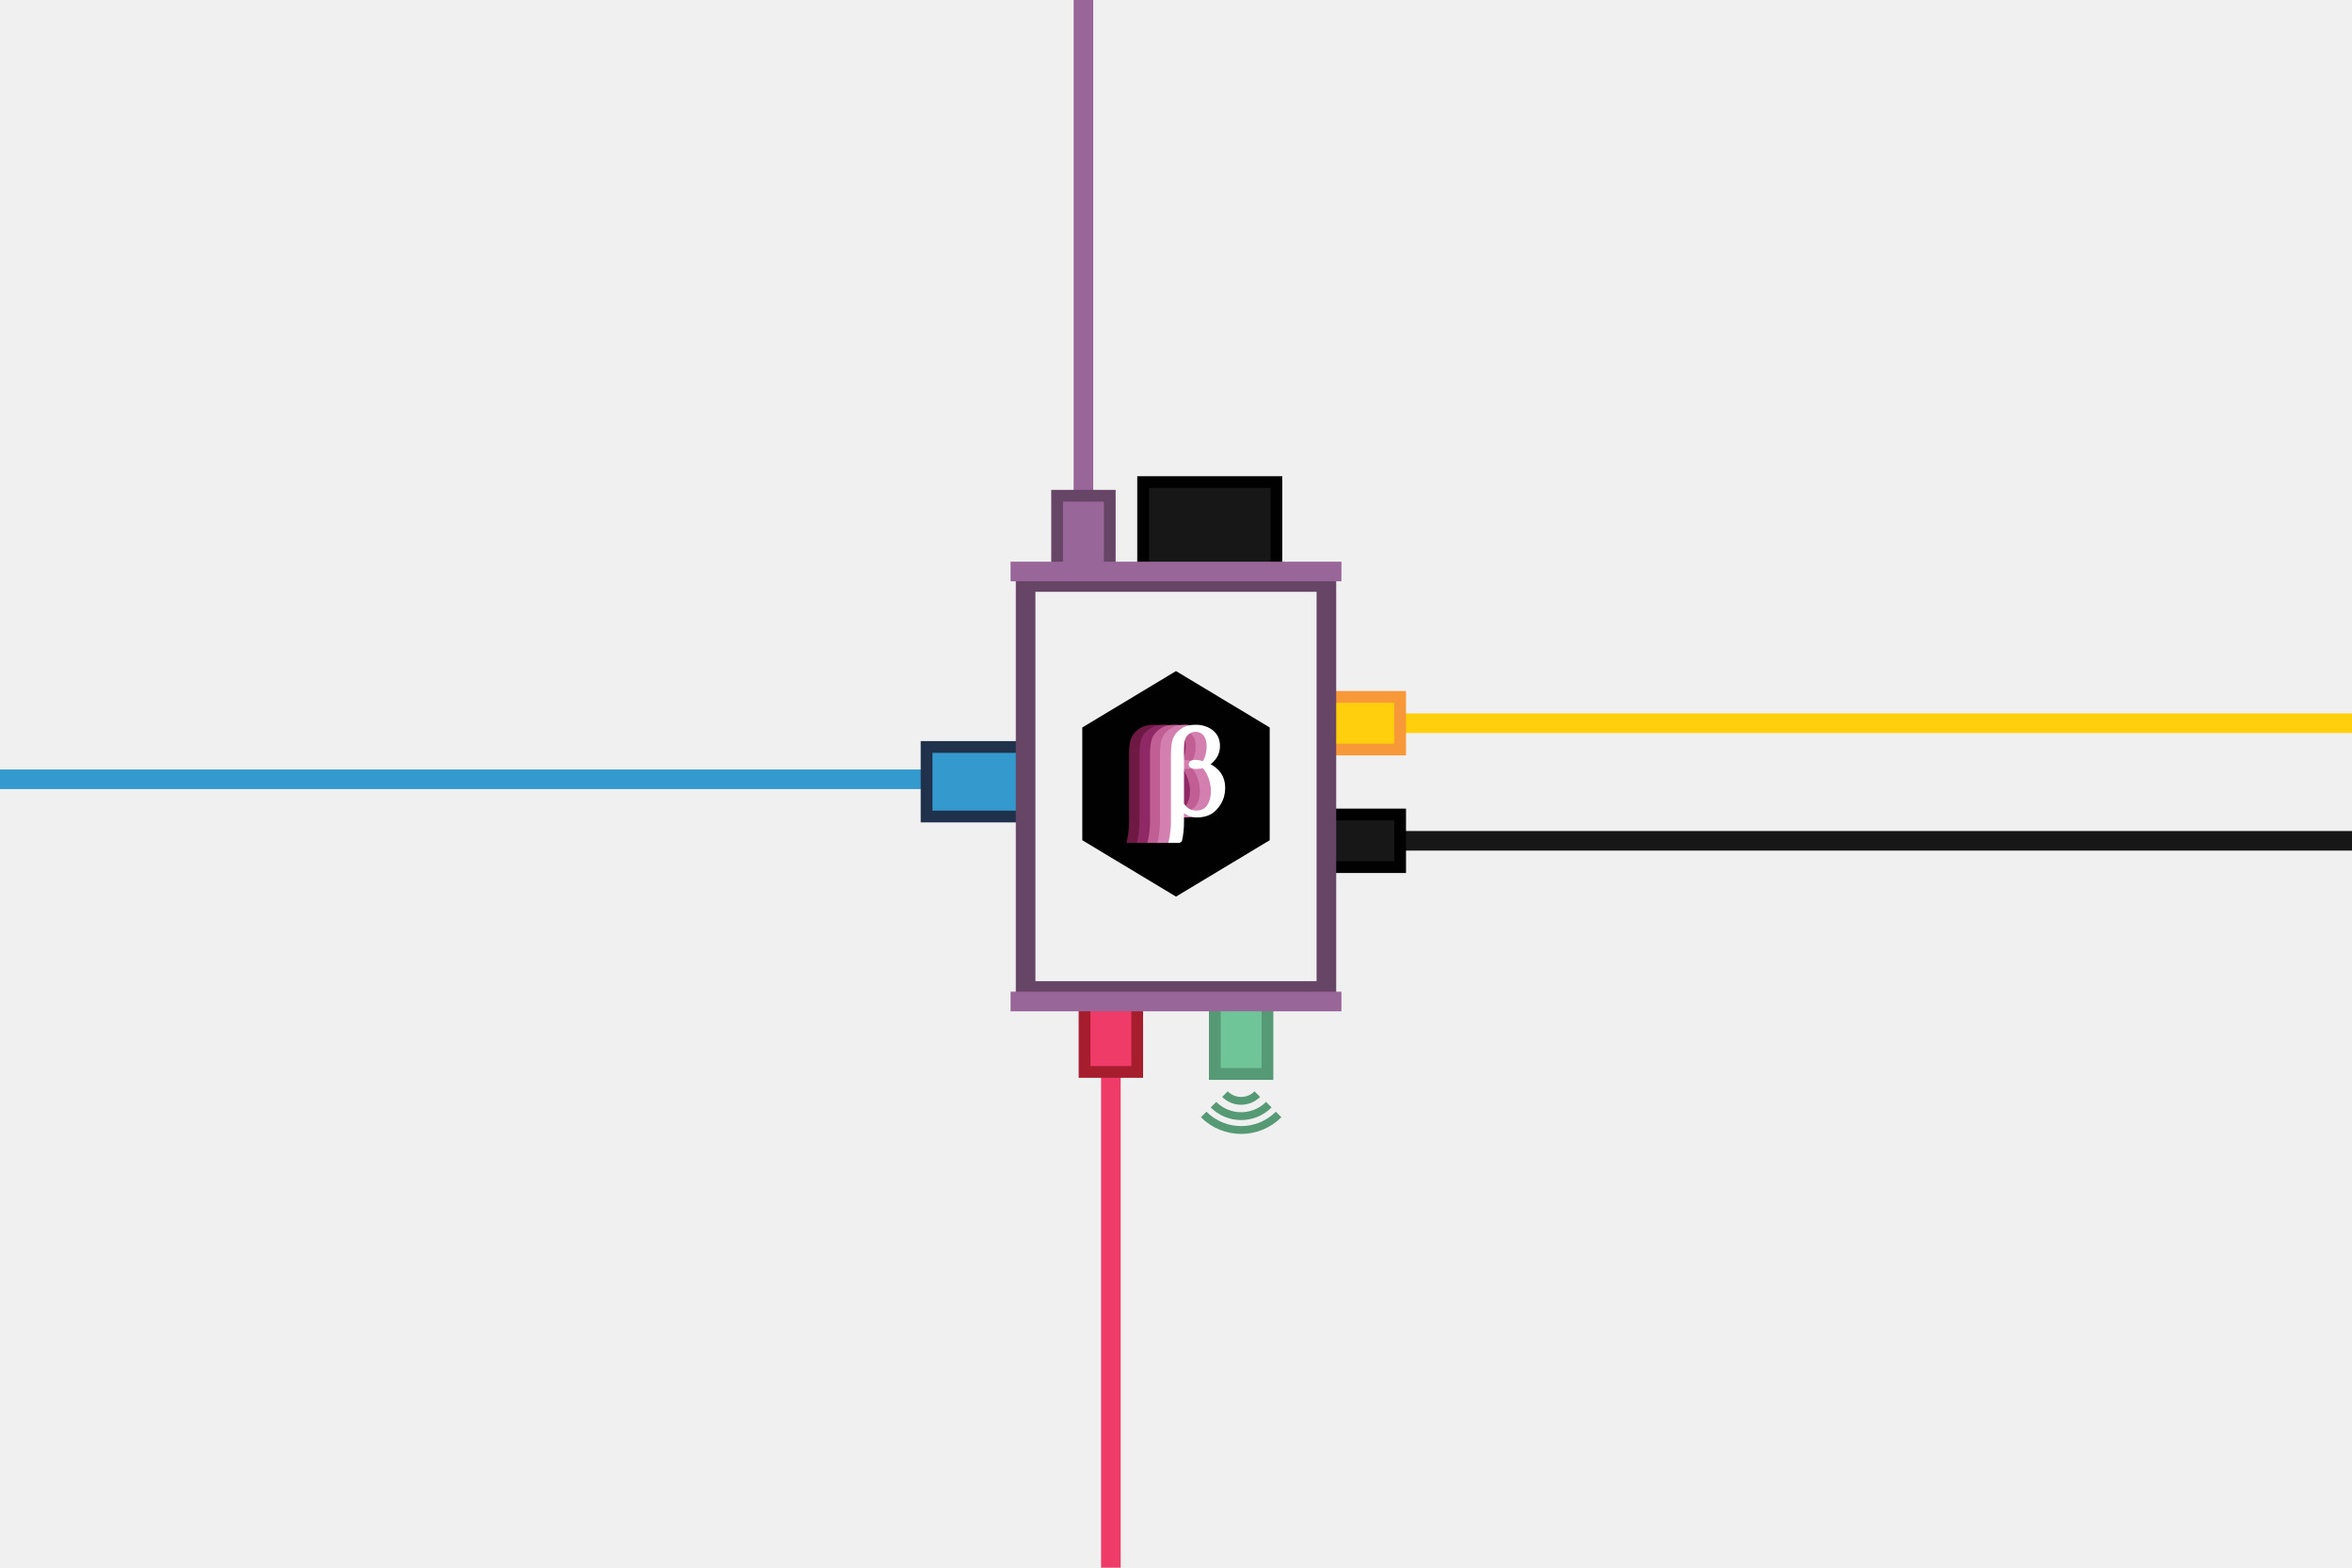
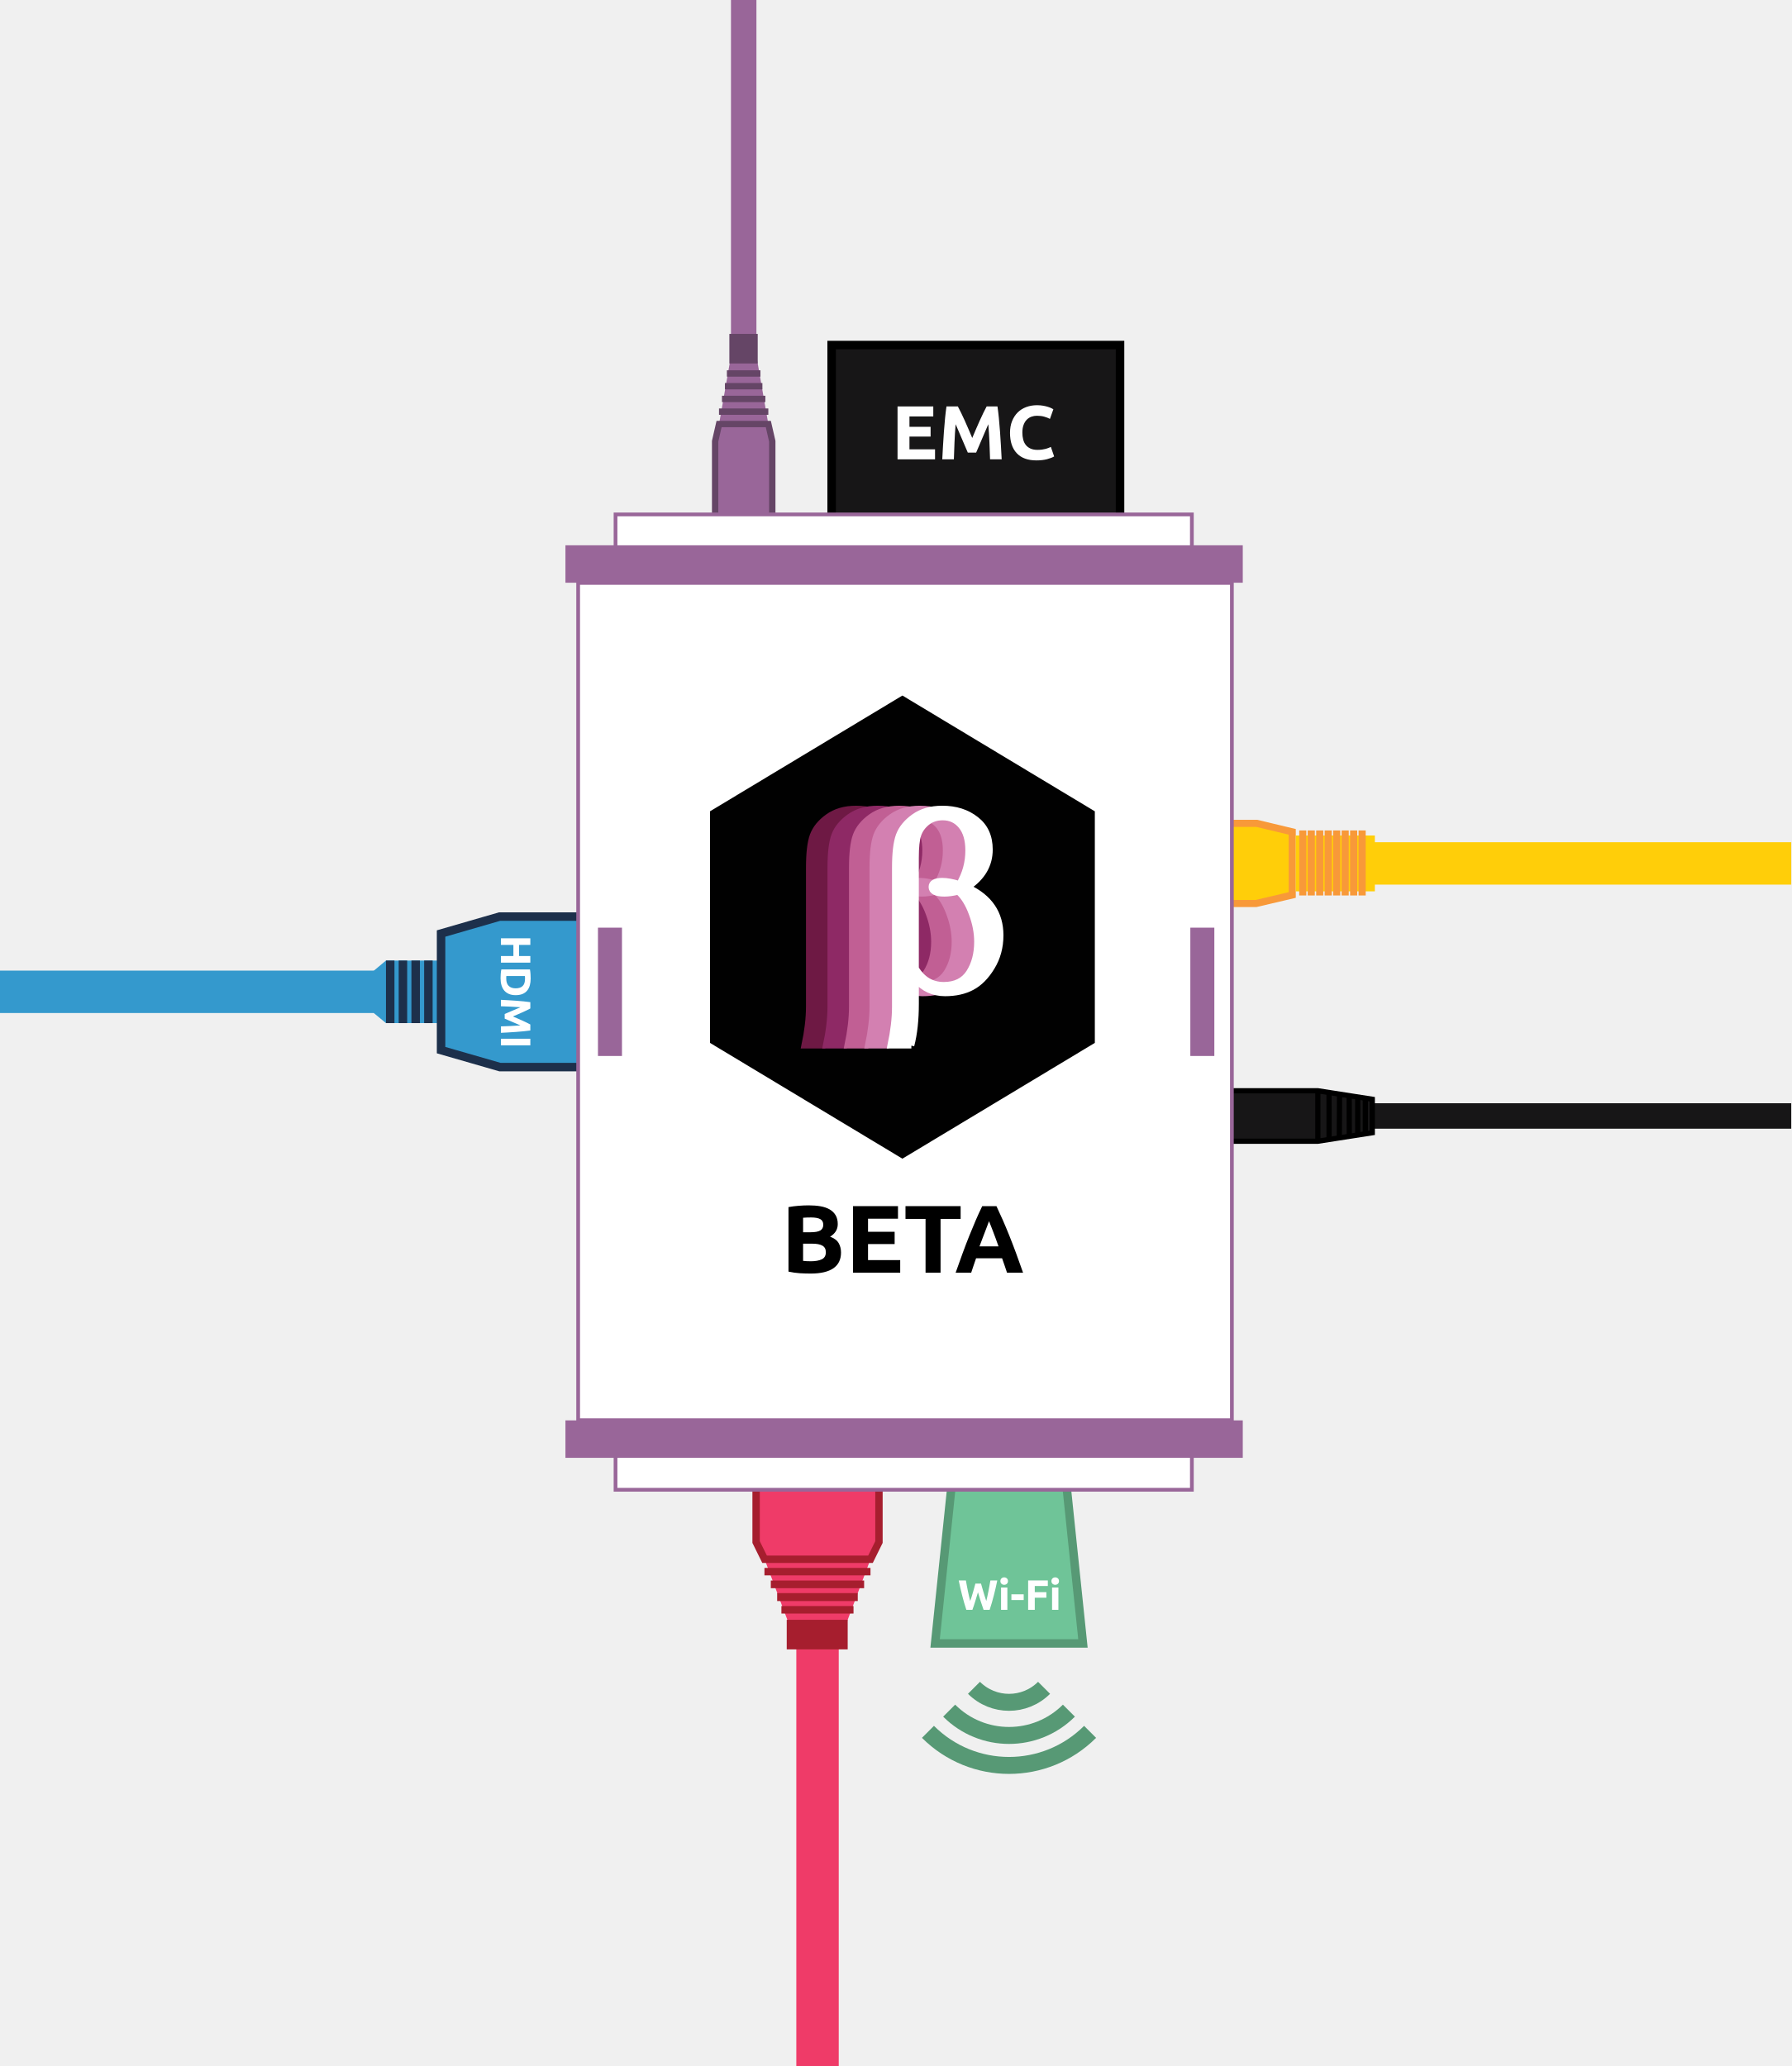
- <svg xmlns="http://www.w3.org/2000/svg" version="1.1" id="Layer_1" x="0px" y="0px" width="600px" height="400px" viewBox="0 0 600 400" enable-background="new 0 0 600 400" xml:space="preserve">
-   <rect x="291.616" y="123.009" fill="#181718" stroke="#010101" stroke-width="3" stroke-miterlimit="10" width="34" height="22.667" />
-   <line fill="none" stroke="#FFCE0C" stroke-width="5" stroke-miterlimit="10" x1="357.948" y1="184.533" x2="600" y2="184.533" />
-   <rect x="337.993" y="177.82" fill="#FFCE0C" stroke="#F89939" stroke-width="3" stroke-miterlimit="10" width="19.182" height="13.429" />
-   <line fill="none" stroke="#181718" stroke-width="5" stroke-miterlimit="10" x1="357.948" y1="214.533" x2="600" y2="214.533" />
-   <rect x="337.993" y="207.82" fill="#181718" stroke="#010101" stroke-width="3" stroke-miterlimit="10" width="19.182" height="13.428" />
+ <svg xmlns="http://www.w3.org/2000/svg" version="1.1" id="Layer_1" x="0px" y="0px" width="211.158px" height="243.598px" viewBox="194.421 78.201 211.158 243.598" enable-background="new 194.421 78.201 211.158 243.598" xml:space="preserve">
  <g>
-     <rect x="309.902" y="254.85" fill="#6FC498" stroke="#569975" stroke-width="3" stroke-miterlimit="10" width="13.429" height="19.183" />
+     <g>
+       <line fill="none" stroke="#171617" stroke-width="3" stroke-miterlimit="10" x1="347.527" y1="209.783" x2="405.579" y2="209.783" />
+       <g>
+         <polygon fill="#171617" stroke="#000000" stroke-width="0.616" stroke-miterlimit="10" points="356.191,207.811 356.191,211.76      349.774,212.76 338.768,212.76 338.768,206.811 349.774,206.811    " />
+         <line fill="none" stroke="#000000" stroke-width="0.616" stroke-miterlimit="10" x1="349.774" y1="206.811" x2="349.774" y2="212.76" />
+         <line fill="none" stroke="#000000" stroke-width="0.616" stroke-miterlimit="10" x1="351.093" y1="207.016" x2="351.097" y2="212.553" />
+         <line fill="none" stroke="#000000" stroke-width="0.616" stroke-miterlimit="10" x1="352.333" y1="207.209" x2="352.303" y2="212.365" />
+         <line fill="none" stroke="#000000" stroke-width="0.616" stroke-miterlimit="10" x1="353.469" y1="207.387" x2="353.481" y2="212.182" />
+         <line fill="none" stroke="#000000" stroke-width="0.616" stroke-miterlimit="10" x1="354.474" y1="207.543" x2="354.477" y2="212.027" />
+         <line fill="none" stroke="#000000" stroke-width="0.616" stroke-miterlimit="10" x1="355.374" y1="207.656" x2="355.374" y2="211.902" />
+       </g>
+     </g>
+     <g>
+       <line fill="none" stroke="#FFCE09" stroke-width="5" stroke-miterlimit="10" x1="347.527" y1="180.005" x2="405.579" y2="180.005" />
+       <g>
+         <polygon fill="#FFCE09" stroke="#F89939" stroke-width="0.839" stroke-miterlimit="10" points="346.754,176.282      346.754,183.729 342.496,184.729 336.572,184.729 336.572,175.282 342.58,175.282    " />
+         <rect x="347.163" y="176.714" fill="#FFCE09" width="9.333" height="6.583" />
+         <line fill="none" stroke="#F89939" stroke-width="0.839" stroke-miterlimit="10" x1="347.996" y1="176.117" x2="347.996" y2="183.784" />
+         <line fill="none" stroke="#F89939" stroke-width="0.839" stroke-miterlimit="10" x1="348.996" y1="176.117" x2="348.996" y2="183.784" />
+         <line fill="none" stroke="#F89939" stroke-width="0.839" stroke-miterlimit="10" x1="349.996" y1="176.117" x2="349.996" y2="183.784" />
+         <line fill="none" stroke="#F89939" stroke-width="0.839" stroke-miterlimit="10" x1="350.996" y1="176.117" x2="350.996" y2="183.784" />
+         <line fill="none" stroke="#F89939" stroke-width="0.839" stroke-miterlimit="10" x1="351.996" y1="176.117" x2="351.996" y2="183.784" />
+         <line fill="none" stroke="#F89939" stroke-width="0.839" stroke-miterlimit="10" x1="352.996" y1="176.117" x2="352.996" y2="183.784" />
+         <line fill="none" stroke="#F89939" stroke-width="0.839" stroke-miterlimit="10" x1="353.996" y1="176.117" x2="353.996" y2="183.784" />
+         <line fill="none" stroke="#F89939" stroke-width="0.839" stroke-miterlimit="10" x1="354.996" y1="176.117" x2="354.996" y2="183.784" />
+       </g>
+     </g>
+     <g>
+       <line fill="none" stroke="#3499CD" stroke-width="5" stroke-miterlimit="10" x1="194.421" y1="195.144" x2="246.792" y2="195.144" />
+       <g>
+         <polygon fill="#3499CD" points="238.483,197.644 239.921,198.833 246.416,198.833 246.416,191.456 239.921,191.456      238.483,192.66    " />
+         <g>
+           <polygon fill="#3499CD" stroke="#1D304B" stroke-miterlimit="10" points="271.764,204.018 253.347,204.018 246.416,202.018       246.416,188.271 253.325,186.271 271.764,186.271     " />
+           <g>
+             <path fill="#FFFFFF" d="M256.938,190.924v0.78h-3.465v-0.78h1.47v-1.31h-1.47v-0.78h3.465v0.78h-1.325v1.31H256.938z" />
+             <path fill="#FFFFFF" d="M255.209,195.539c-0.301,0-0.563-0.047-0.785-0.14c-0.224-0.094-0.408-0.227-0.556-0.398       c-0.146-0.172-0.256-0.381-0.329-0.627s-0.11-0.523-0.11-0.83c0-0.141,0.006-0.303,0.018-0.49       c0.012-0.187,0.035-0.37,0.072-0.55h3.375c0.033,0.18,0.056,0.368,0.067,0.563c0.012,0.195,0.018,0.362,0.018,0.503       c0,0.297-0.033,0.565-0.1,0.807c-0.067,0.242-0.172,0.449-0.315,0.623s-0.326,0.307-0.55,0.4       C255.79,195.492,255.521,195.539,255.209,195.539z M254.108,193.284c-0.003,0.037-0.006,0.079-0.007,0.127       c-0.002,0.049-0.003,0.105-0.003,0.173c0,0.39,0.099,0.679,0.295,0.868c0.196,0.188,0.469,0.281,0.815,0.281       c0.363,0,0.638-0.09,0.824-0.27c0.188-0.18,0.28-0.465,0.28-0.855c0-0.053-0.001-0.107-0.002-0.164       c-0.002-0.057-0.006-0.11-0.013-0.16H254.108z" />
+             <path fill="#FFFFFF" d="M256.938,197.108c-0.109,0.061-0.246,0.13-0.407,0.209c-0.162,0.078-0.337,0.16-0.525,0.244       c-0.188,0.086-0.381,0.17-0.577,0.254c-0.197,0.084-0.382,0.162-0.555,0.236c0.173,0.072,0.357,0.152,0.555,0.234       c0.196,0.084,0.389,0.17,0.577,0.255c0.188,0.086,0.363,0.168,0.525,0.246c0.161,0.078,0.298,0.148,0.407,0.209v0.709       c-0.229,0.033-0.487,0.064-0.772,0.092c-0.285,0.029-0.582,0.055-0.89,0.076c-0.309,0.021-0.618,0.041-0.928,0.061       c-0.31,0.018-0.602,0.033-0.875,0.047v-0.76c0.337-0.01,0.703-0.023,1.1-0.041c0.397-0.016,0.797-0.041,1.2-0.074       c-0.14-0.061-0.295-0.127-0.465-0.201c-0.17-0.072-0.34-0.146-0.51-0.219c-0.17-0.07-0.333-0.141-0.487-0.208       c-0.155-0.066-0.288-0.125-0.397-0.172v-0.545c0.109-0.047,0.242-0.104,0.397-0.17c0.154-0.066,0.317-0.137,0.487-0.209       c0.17-0.07,0.34-0.144,0.51-0.217c0.17-0.074,0.325-0.141,0.465-0.201c-0.403-0.033-0.803-0.059-1.2-0.074       c-0.396-0.018-0.763-0.031-1.1-0.041v-0.76c0.273,0.014,0.565,0.029,0.875,0.048s0.619,0.038,0.928,0.06       c0.308,0.021,0.604,0.047,0.89,0.075s0.543,0.06,0.772,0.093V197.108z" />
+             <path fill="#FFFFFF" d="M256.938,200.676v0.779h-3.465v-0.779H256.938z" />
+           </g>
+         </g>
+         <line fill="none" stroke="#1D304B" stroke-miterlimit="10" x1="244.921" y1="191.456" x2="244.921" y2="198.833" />
+         <line fill="none" stroke="#1D304B" stroke-miterlimit="10" x1="243.421" y1="191.456" x2="243.421" y2="198.833" />
+         <line fill="none" stroke="#1D304B" stroke-miterlimit="10" x1="241.921" y1="191.456" x2="241.921" y2="198.833" />
+         <line fill="none" stroke="#1D304B" stroke-miterlimit="10" x1="240.421" y1="191.456" x2="240.421" y2="198.833" />
+       </g>
+     </g>
+     <g>
+       <rect x="292.457" y="118.885" fill="#171617" stroke="#000000" stroke-miterlimit="10" width="34" height="22.667" />
+       <g>
+         <path fill="#FFFFFF" d="M300.227,132.36v-6.237h4.213v1.179h-2.809v1.224h2.493v1.152h-2.493v1.503h3.016v1.179H300.227z" />
+         <path fill="#FFFFFF" d="M307.337,126.124c0.108,0.198,0.233,0.442,0.374,0.733c0.142,0.291,0.289,0.606,0.442,0.945     c0.153,0.339,0.306,0.686,0.456,1.04s0.291,0.687,0.424,0.999c0.133-0.312,0.273-0.645,0.424-0.999s0.303-0.7,0.456-1.04     c0.153-0.339,0.301-0.654,0.442-0.945c0.141-0.291,0.266-0.536,0.375-0.733h1.277c0.061,0.414,0.115,0.877,0.166,1.39     c0.052,0.513,0.097,1.047,0.136,1.602c0.039,0.555,0.075,1.112,0.108,1.669c0.032,0.558,0.061,1.083,0.085,1.575h-1.368     c-0.018-0.606-0.042-1.266-0.072-1.98c-0.029-0.714-0.074-1.434-0.135-2.16c-0.108,0.252-0.229,0.531-0.361,0.837     c-0.132,0.306-0.264,0.612-0.393,0.918c-0.129,0.306-0.254,0.598-0.375,0.877c-0.119,0.279-0.223,0.517-0.307,0.715h-0.98     c-0.084-0.198-0.188-0.437-0.307-0.715c-0.121-0.279-0.246-0.572-0.375-0.877c-0.13-0.306-0.261-0.612-0.393-0.918     c-0.133-0.306-0.254-0.585-0.361-0.837c-0.061,0.726-0.105,1.446-0.135,2.16c-0.031,0.714-0.055,1.374-0.072,1.98h-1.368     c0.024-0.492,0.052-1.017,0.085-1.575c0.033-0.558,0.069-1.114,0.108-1.669c0.039-0.555,0.084-1.089,0.136-1.602     c0.051-0.513,0.105-0.977,0.166-1.39H307.337z" />
+         <path fill="#FFFFFF" d="M316.598,132.486c-1.014,0-1.787-0.282-2.317-0.846c-0.531-0.563-0.796-1.365-0.796-2.403     c0-0.516,0.08-0.977,0.242-1.381c0.162-0.405,0.385-0.747,0.666-1.026c0.282-0.279,0.618-0.491,1.008-0.635     c0.391-0.144,0.813-0.216,1.27-0.216c0.264,0,0.504,0.02,0.72,0.059s0.405,0.084,0.567,0.135     c0.162,0.051,0.297,0.104,0.404,0.158c0.108,0.054,0.186,0.096,0.234,0.126l-0.404,1.134c-0.193-0.102-0.416-0.189-0.672-0.261     c-0.254-0.072-0.544-0.108-0.867-0.108c-0.217,0-0.428,0.036-0.635,0.108c-0.207,0.072-0.391,0.188-0.549,0.346     c-0.16,0.159-0.287,0.365-0.383,0.617s-0.145,0.558-0.145,0.918c0,0.288,0.031,0.557,0.095,0.805     c0.063,0.25,0.165,0.464,0.306,0.644c0.141,0.18,0.326,0.323,0.554,0.428s0.505,0.157,0.828,0.157     c0.204,0,0.388-0.012,0.549-0.036c0.162-0.024,0.306-0.053,0.433-0.085c0.125-0.033,0.236-0.071,0.332-0.113     c0.097-0.042,0.184-0.081,0.262-0.117l0.387,1.125c-0.197,0.12-0.477,0.228-0.837,0.324     C317.488,132.438,317.072,132.486,316.598,132.486z" />
+       </g>
+     </g>
+     <g>
+       <line fill="none" stroke="#996699" stroke-width="3" stroke-miterlimit="10" x1="282.091" y1="129.597" x2="282.091" y2="78.201" />
+       <g>
+         <polygon fill="#996699" points="280.583,120.225 279.188,128.196 284.994,128.196 283.599,120.225    " />
+         <polygon fill="#996699" stroke="#654566" stroke-width="0.75" stroke-miterlimit="10" points="278.723,141.624 285.459,141.624      285.459,130.225 284.994,128.196 279.188,128.196 278.723,130.225    " />
+         <path fill="#FFCE0C" stroke="#F89939" stroke-width="0.593" stroke-miterlimit="10" d="M278.723,130.112" />
+         <line fill="none" stroke="#654566" stroke-width="0.75" stroke-miterlimit="10" x1="284.994" y1="126.737" x2="279.18" y2="126.737" />
+         <line fill="none" stroke="#654566" stroke-width="0.75" stroke-miterlimit="10" x1="284.645" y1="125.237" x2="279.529" y2="125.237" />
+         <line fill="none" stroke="#654566" stroke-width="0.75" stroke-miterlimit="10" x1="284.296" y1="123.737" x2="279.878" y2="123.737" />
+         <line fill="none" stroke="#654566" stroke-width="0.75" stroke-miterlimit="10" x1="284.064" y1="122.237" x2="280.11" y2="122.237" />
+         <rect x="280.402" y="117.57" fill="#654566" width="3.342" height="3.486" />
+       </g>
+     </g>
    <g>
      <g>
-         <path fill="none" stroke="#569975" stroke-width="2" stroke-miterlimit="10" d="M326.173,284.363     c-5.282,5.281-13.831,5.281-19.112,0" />
-         <path fill="none" stroke="#569975" stroke-width="2" stroke-miterlimit="10" d="M323.674,281.863     c-3.899,3.898-10.214,3.898-14.115,0" />
-         <path fill="none" stroke="#569975" stroke-width="2" stroke-miterlimit="10" d="M320.747,279.172     c-2.282,2.283-5.979,2.283-8.263,0" />
+         <polygon fill="#6FC498" stroke="#579975" stroke-miterlimit="10" points="322.083,271.977 304.655,271.977 306.655,252.795      320.083,252.795    " />
+         <g>
+           <g>
+             <g>
+               <path fill="none" stroke="#579975" stroke-width="2" stroke-miterlimit="10" d="M322.926,282.4        c-5.282,5.279-13.831,5.279-19.113,0" />
+               <path fill="none" stroke="#579975" stroke-width="2" stroke-miterlimit="10" d="M320.427,279.9        c-3.901,3.898-10.214,3.898-14.115,0" />
+               <path fill="none" stroke="#579975" stroke-width="2" stroke-miterlimit="10" d="M317.5,277.207        c-2.282,2.283-5.979,2.283-8.263,0" />
+             </g>
+           </g>
+         </g>
+       </g>
+       <g>
+         <path fill="#FFFFFF" d="M310.067,264.918c0.04,0.137,0.084,0.291,0.132,0.463c0.049,0.172,0.1,0.35,0.155,0.533     c0.055,0.182,0.11,0.365,0.167,0.549s0.111,0.354,0.165,0.51c0.044-0.17,0.088-0.354,0.133-0.555     c0.046-0.199,0.088-0.406,0.128-0.619c0.041-0.215,0.08-0.426,0.118-0.639c0.038-0.211,0.075-0.416,0.108-0.611h0.811     c-0.117,0.58-0.253,1.168-0.405,1.764c-0.153,0.598-0.317,1.164-0.495,1.701h-0.714c-0.116-0.32-0.229-0.656-0.339-1.008     c-0.11-0.352-0.219-0.705-0.324-1.059c-0.107,0.354-0.215,0.707-0.321,1.059s-0.218,0.688-0.335,1.008h-0.713     c-0.178-0.537-0.343-1.104-0.494-1.701c-0.152-0.596-0.287-1.184-0.404-1.764h0.844c0.034,0.195,0.07,0.4,0.111,0.611     c0.04,0.213,0.082,0.424,0.125,0.639c0.044,0.213,0.088,0.42,0.134,0.619c0.045,0.201,0.091,0.385,0.138,0.555     c0.061-0.162,0.119-0.336,0.176-0.52s0.111-0.367,0.165-0.551c0.054-0.182,0.103-0.359,0.147-0.529s0.086-0.322,0.123-0.455     H310.067z" />
+         <path fill="#FFFFFF" d="M313.244,264.623c0,0.137-0.045,0.244-0.133,0.322s-0.193,0.117-0.313,0.117     c-0.12,0-0.225-0.039-0.313-0.117s-0.133-0.186-0.133-0.322s0.045-0.244,0.133-0.322s0.192-0.117,0.313-0.117     c0.119,0,0.225,0.039,0.313,0.117S313.244,264.486,313.244,264.623z M313.174,268.014h-0.745v-2.631h0.745V268.014z" />
+         <path fill="#FFFFFF" d="M313.648,266.184h1.45v0.674h-1.45V266.184z" />
+         <path fill="#FFFFFF" d="M315.623,268.014v-3.465h2.32v0.654h-1.539v0.725h1.369v0.656h-1.369v1.43H315.623z" />
+         <path fill="#FFFFFF" d="M319.259,264.623c0,0.137-0.044,0.244-0.132,0.322c-0.089,0.078-0.193,0.117-0.313,0.117     c-0.121,0-0.225-0.039-0.313-0.117c-0.089-0.078-0.133-0.186-0.133-0.322s0.044-0.244,0.133-0.322     c0.088-0.078,0.191-0.117,0.313-0.117c0.119,0,0.224,0.039,0.313,0.117C319.215,264.379,319.259,264.486,319.259,264.623z      M319.189,268.014h-0.746v-2.631h0.746V268.014z" />
+       </g>
+     </g>
+     <g>
+       <g>
+         <line fill="none" stroke="#EF3B68" stroke-width="5" stroke-miterlimit="10" x1="290.795" y1="321.799" x2="290.795" y2="263.578" />
+       </g>
+       <g>
+         <polygon fill="#EF3B68" points="287.553,270.021 284.553,262.051 297.037,262.051 294.037,270.021    " />
+         <polygon fill="#EF3B68" stroke="#A61E2E" stroke-width="0.869" stroke-miterlimit="10" points="283.553,248.623 298.037,248.623      298.037,260.021 297.037,262.051 284.553,262.051 283.553,260.021    " />
+         <path fill="#FFCE0C" stroke="#F89939" stroke-width="0.869" stroke-miterlimit="10" d="M283.553,260.135" />
+         <line fill="none" stroke="#A61E2E" stroke-width="0.88" stroke-miterlimit="10" x1="297.037" y1="263.51" x2="284.537" y2="263.51" />
+         <line fill="none" stroke="#A61E2E" stroke-width="0.903" stroke-miterlimit="10" x1="296.287" y1="265.01" x2="285.287" y2="265.01" />
+         <line fill="none" stroke="#A61E2E" stroke-width="0.936" stroke-miterlimit="10" x1="295.537" y1="266.51" x2="286.037" y2="266.51" />
+         <line fill="none" stroke="#A61E2E" stroke-width="0.885" stroke-miterlimit="10" x1="295.037" y1="268.01" x2="286.537" y2="268.01" />
+         <rect x="287.164" y="269.189" fill="#A61E2E" width="7.186" height="3.486" />
+       </g>
+     </g>
+     <g>
+       <g>
+         <rect x="262.576" y="146.933" fill="#FFFFFF" stroke="#996699" stroke-width="0.44" stroke-miterlimit="10" width="77.064" height="98.72" />
+         <rect x="266.982" y="248.318" fill="#FFFFFF" stroke="#996699" stroke-width="0.44" stroke-miterlimit="10" width="67.941" height="5.537" />
+         <rect x="266.982" y="138.855" fill="#FFFFFF" stroke="#996699" stroke-width="0.44" stroke-miterlimit="10" width="67.941" height="5.536" />
+         <line fill="none" stroke="#996699" stroke-width="4.415" stroke-miterlimit="10" x1="261.078" y1="144.702" x2="340.924" y2="144.702" />
+         <line fill="none" stroke="#996699" stroke-width="4.415" stroke-miterlimit="10" x1="261.078" y1="247.883" x2="340.924" y2="247.883" />
+         <g>
+           <path d="M289.986,228.363c-0.43,0-0.857-0.014-1.285-0.039c-0.426-0.027-0.869-0.09-1.33-0.188v-7.609      c0.363-0.068,0.76-0.119,1.189-0.154c0.43-0.033,0.83-0.051,1.199-0.051c0.5,0,0.957,0.037,1.377,0.107      c0.418,0.072,0.779,0.195,1.082,0.369c0.301,0.174,0.537,0.402,0.707,0.686s0.254,0.631,0.254,1.047      c0,0.627-0.301,1.121-0.904,1.482c0.498,0.189,0.838,0.447,1.018,0.771c0.182,0.324,0.271,0.689,0.271,1.098      c0,0.822-0.299,1.441-0.898,1.857C292.064,228.156,291.172,228.363,289.986,228.363z M289.092,223.494h0.861      c0.543,0,0.932-0.07,1.166-0.209c0.234-0.141,0.352-0.365,0.352-0.674c0-0.318-0.121-0.541-0.363-0.67      c-0.24-0.127-0.596-0.191-1.064-0.191c-0.15,0-0.313,0.002-0.486,0.006s-0.328,0.014-0.465,0.027V223.494z M289.092,224.842      v2.025c0.129,0.016,0.268,0.027,0.42,0.035c0.15,0.008,0.316,0.012,0.498,0.012c0.527,0,0.955-0.076,1.279-0.227      c0.324-0.152,0.486-0.432,0.486-0.838c0-0.363-0.135-0.621-0.406-0.775c-0.271-0.156-0.662-0.232-1.166-0.232H289.092z" />
+           <path d="M294.98,228.262v-7.848h5.299v1.482h-3.531v1.541h3.137v1.449h-3.137v1.891h3.793v1.484H294.98z" />
+           <path d="M307.664,220.414v1.506h-2.367v6.342h-1.768v-6.342h-2.365v-1.506H307.664z" />
+           <path d="M313.133,228.262c-0.088-0.273-0.182-0.553-0.283-0.84c-0.1-0.289-0.199-0.574-0.299-0.859h-3.066      c-0.098,0.287-0.197,0.572-0.297,0.861c-0.1,0.287-0.193,0.566-0.279,0.838h-1.834c0.295-0.846,0.576-1.627,0.842-2.346      c0.264-0.717,0.523-1.393,0.777-2.025c0.254-0.635,0.504-1.236,0.75-1.807s0.502-1.127,0.766-1.67h1.676      c0.258,0.543,0.512,1.1,0.762,1.67s0.502,1.172,0.756,1.807c0.254,0.633,0.514,1.309,0.779,2.025      c0.266,0.719,0.547,1.5,0.842,2.346H313.133z M311.01,222.191c-0.039,0.113-0.098,0.27-0.174,0.465      c-0.076,0.197-0.162,0.424-0.258,0.68c-0.098,0.258-0.207,0.541-0.326,0.85s-0.242,0.633-0.365,0.973h2.244      c-0.119-0.34-0.236-0.666-0.35-0.975c-0.111-0.311-0.219-0.594-0.32-0.852s-0.189-0.484-0.266-0.68      S311.057,222.303,311.01,222.191z" />
+         </g>
+         <rect x="264.912" y="187.579" fill="#996699" width="2.83" height="15.13" />
+         <rect x="334.742" y="187.579" fill="#996699" width="2.83" height="15.13" />
+       </g>
+       <g>
+         <polygon fill="#010101" points="323.484,201.166 300.801,214.818 278.117,201.166 278.117,173.862 300.801,160.21      323.484,173.862    " />
+         <g>
+           <g id="layer1_20_" transform="translate(-256.6798,-531.7963)">
+             <path id="text5540_20_" fill="#6E1944" stroke="#6E1944" stroke-width="0.683" stroke-miterlimit="10" d="M548.393,733.281       h-2.48c0.361-1.693,0.542-3.226,0.542-4.601v-16.377c0-1.703,0.148-2.972,0.45-3.805c0.312-0.831,0.908-1.563,1.79-2.194       c0.892-0.644,2.004-0.964,3.339-0.964c1.584,0,2.912,0.42,3.984,1.263c1.083,0.833,1.624,2.021,1.624,3.565       c0,1.804-0.856,3.282-2.571,4.436c2.557,1.203,3.835,3.093,3.835,5.67c0,1.403-0.341,2.662-1.022,3.773       c-0.673,1.104-1.453,1.891-2.347,2.362c-0.882,0.471-1.939,0.707-3.173,0.707c-1.404,0-2.547-0.527-3.429-1.578v2.797       C548.934,730.258,548.754,731.908,548.393,733.281 M548.934,724.183c0.782,1.293,1.876,1.94,3.278,1.94       c1.353,0,2.348-0.492,2.978-1.474c0.631-0.993,0.947-2.195,0.947-3.608c0-1.084-0.211-2.187-0.631-3.309       c-0.412-1.133-0.943-1.995-1.595-2.588c-0.602,0.151-1.144,0.227-1.623,0.227c-1.014,0-1.521-0.267-1.521-0.797       c0-0.482,0.427-0.724,1.28-0.724c0.531,0,1.192,0.121,1.985,0.362c0.712-1.204,1.067-2.512,1.067-3.927       c0-1.262-0.281-2.229-0.843-2.901c-0.551-0.672-1.273-1.008-2.165-1.008c-0.712,0-1.325,0.2-1.835,0.601       c-0.501,0.401-0.848,0.884-1.038,1.444c-0.19,0.551-0.286,1.458-0.286,2.721L548.934,724.183" />
+           </g>
+           <g id="layer1_19_" transform="translate(-256.6798,-531.7963)">
+             <path id="text5540_19_" fill="#8E2965" stroke="#8E2965" stroke-width="0.683" stroke-miterlimit="10" d="M550.928,733.281       h-2.479c0.361-1.693,0.541-3.226,0.541-4.601v-16.377c0-1.703,0.149-2.972,0.451-3.805c0.311-0.831,0.907-1.563,1.79-2.194       c0.892-0.644,2.006-0.964,3.338-0.964c1.585,0,2.912,0.42,3.987,1.263c1.082,0.833,1.624,2.021,1.624,3.565       c0,1.804-0.858,3.282-2.571,4.436c2.556,1.203,3.833,3.093,3.833,5.67c0,1.403-0.338,2.662-1.021,3.773       c-0.673,1.104-1.452,1.891-2.347,2.362c-0.882,0.471-1.938,0.707-3.172,0.707c-1.404,0-2.546-0.527-3.429-1.578v2.797       C551.471,730.258,551.29,731.908,550.928,733.281 M551.471,724.183c0.781,1.293,1.875,1.94,3.276,1.94       c1.354,0,2.348-0.492,2.979-1.474c0.631-0.993,0.947-2.195,0.947-3.608c0-1.084-0.211-2.187-0.632-3.309       c-0.412-1.133-0.941-1.995-1.595-2.588c-0.602,0.151-1.143,0.227-1.624,0.227c-1.011,0-1.519-0.267-1.519-0.797       c0-0.482,0.426-0.724,1.277-0.724c0.533,0,1.194,0.121,1.985,0.362c0.712-1.204,1.067-2.512,1.067-3.927       c0-1.262-0.28-2.229-0.841-2.901c-0.553-0.672-1.274-1.008-2.166-1.008c-0.712,0-1.323,0.2-1.835,0.601       c-0.502,0.401-0.848,0.884-1.038,1.444c-0.19,0.551-0.285,1.458-0.285,2.721L551.471,724.183" />
+           </g>
+           <g id="layer1_18_" transform="translate(-256.6798,-531.7963)">
+             <path id="text5540_18_" fill="#C15F94" stroke="#C15F94" stroke-width="0.683" stroke-miterlimit="10" d="M553.466,733.281       h-2.482c0.362-1.693,0.542-3.226,0.542-4.601v-16.377c0-1.703,0.149-2.972,0.452-3.805c0.31-0.831,0.906-1.563,1.788-2.194       c0.893-0.644,2.006-0.964,3.339-0.964c1.584,0,2.913,0.42,3.986,1.263c1.083,0.833,1.624,2.021,1.624,3.565       c0,1.804-0.856,3.282-2.57,4.436c2.555,1.203,3.835,3.093,3.835,5.67c0,1.403-0.342,2.662-1.023,3.773       c-0.671,1.104-1.453,1.891-2.347,2.362c-0.883,0.471-1.939,0.707-3.174,0.707c-1.402,0-2.546-0.527-3.427-1.578v2.797       C554.007,730.258,553.826,731.908,553.466,733.281 M554.007,724.183c0.781,1.293,1.874,1.94,3.277,1.94       c1.353,0,2.347-0.492,2.979-1.474c0.632-0.993,0.947-2.195,0.947-3.608c0-1.084-0.212-2.187-0.632-3.309       c-0.413-1.133-0.942-1.995-1.596-2.588c-0.601,0.151-1.143,0.227-1.623,0.227c-1.012,0-1.52-0.267-1.52-0.797       c0-0.482,0.427-0.724,1.278-0.724c0.533,0,1.193,0.121,1.985,0.362c0.712-1.204,1.067-2.512,1.067-3.927       c0-1.262-0.28-2.229-0.842-2.901c-0.552-0.672-1.274-1.008-2.167-1.008c-0.71,0-1.324,0.2-1.834,0.601       c-0.501,0.401-0.848,0.884-1.037,1.444c-0.191,0.551-0.287,1.458-0.287,2.721v13.041" />
+           </g>
+           <g id="layer1_17_" transform="translate(-256.6798,-531.7963)">
+             <path id="text5540_17_" fill="#D380B1" stroke="#D380B1" stroke-width="0.683" stroke-miterlimit="10" d="M555.885,733.281       h-2.482c0.361-1.693,0.542-3.226,0.542-4.601v-16.377c0-1.703,0.149-2.972,0.451-3.805c0.311-0.831,0.907-1.563,1.789-2.194       c0.893-0.644,2.006-0.964,3.34-0.964c1.584,0,2.911,0.42,3.984,1.263c1.083,0.833,1.624,2.021,1.624,3.565       c0,1.804-0.856,3.282-2.571,4.436c2.556,1.203,3.835,3.093,3.835,5.67c0,1.403-0.341,2.662-1.022,3.773       c-0.671,1.104-1.453,1.891-2.348,2.362c-0.882,0.471-1.938,0.707-3.173,0.707c-1.403,0-2.545-0.527-3.428-1.578v2.797       C556.426,730.258,556.245,731.908,555.885,733.281 M556.426,724.183c0.781,1.293,1.874,1.94,3.277,1.94       c1.354,0,2.348-0.492,2.979-1.474c0.631-0.993,0.948-2.195,0.948-3.608c0-1.084-0.213-2.187-0.633-3.309       c-0.412-1.133-0.941-1.995-1.595-2.588c-0.601,0.151-1.142,0.227-1.623,0.227c-1.013,0-1.519-0.267-1.519-0.797       c0-0.482,0.425-0.724,1.277-0.724c0.532,0,1.193,0.121,1.985,0.362c0.711-1.204,1.067-2.512,1.067-3.927       c0-1.262-0.28-2.229-0.842-2.901c-0.552-0.672-1.273-1.008-2.167-1.008c-0.711,0-1.321,0.2-1.833,0.601       c-0.501,0.401-0.847,0.884-1.038,1.444c-0.19,0.551-0.285,1.458-0.285,2.721V724.183" />
+           </g>
+           <g id="layer1_16_" transform="translate(-256.6798,-531.7963)">
+             <path id="text5540_16_" fill="#FFFFFF" stroke="#FFFFFF" stroke-width="0.683" stroke-miterlimit="10" d="M558.537,733.281       h-2.482c0.362-1.693,0.542-3.226,0.542-4.601v-16.377c0-1.703,0.149-2.972,0.452-3.805c0.31-0.831,0.906-1.563,1.788-2.194       c0.893-0.644,2.005-0.964,3.339-0.964c1.585,0,2.913,0.42,3.984,1.263c1.083,0.833,1.626,2.021,1.626,3.565       c0,1.804-0.858,3.282-2.572,4.436c2.555,1.203,3.835,3.093,3.835,5.67c0,1.403-0.342,2.662-1.023,3.773       c-0.671,1.104-1.453,1.891-2.345,2.362c-0.884,0.471-1.94,0.707-3.173,0.707c-1.404,0-2.548-0.527-3.43-1.578v2.797       C559.078,730.258,558.899,731.908,558.537,733.281 M559.078,724.183c0.782,1.293,1.876,1.94,3.279,1.94       c1.353,0,2.345-0.492,2.977-1.474c0.632-0.993,0.947-2.195,0.947-3.608c0-1.084-0.211-2.187-0.632-3.309       c-0.411-1.133-0.942-1.995-1.593-2.588c-0.604,0.151-1.144,0.227-1.625,0.227c-1.013,0-1.52-0.267-1.52-0.797       c0-0.482,0.427-0.724,1.28-0.724c0.53,0,1.191,0.121,1.983,0.362c0.712-1.204,1.067-2.512,1.067-3.927       c0-1.262-0.28-2.229-0.843-2.901c-0.55-0.672-1.273-1.008-2.164-1.008c-0.711,0-1.324,0.2-1.836,0.601       c-0.499,0.401-0.848,0.884-1.037,1.444c-0.191,0.551-0.287,1.458-0.287,2.721v13.041" />
+           </g>
+         </g>
      </g>
    </g>
  </g>
-   <line fill="none" stroke="#996699" stroke-width="5" stroke-miterlimit="10" x1="276.387" y1="125.721" x2="276.387" y2="0" />
-   <rect x="269.672" y="126.494" fill="#996699" stroke="#674566" stroke-width="3" stroke-miterlimit="10" width="13.43" height="19.182" />
-   <line fill="none" stroke="#3499CD" stroke-width="5" stroke-miterlimit="10" x1="0" y1="198.837" x2="236.371" y2="198.837" />
-   <rect x="236.371" y="190.593" fill="#3499CD" stroke="#20324B" stroke-width="3" stroke-miterlimit="10" width="25.348" height="17.744" />
-   <line fill="none" stroke="#EF3B68" stroke-width="5" stroke-miterlimit="10" x1="283.387" y1="400" x2="283.387" y2="274.279" />
-   <rect x="276.672" y="254.324" fill="#EF3B68" stroke="#A61E2D" stroke-width="3" stroke-miterlimit="10" width="13.43" height="19.182" />
-   <rect x="261.637" y="148.501" fill="none" stroke="#674566" stroke-width="5" stroke-miterlimit="10" width="76.729" height="104.349" />
-   <line fill="none" stroke="#996699" stroke-width="5" stroke-miterlimit="10" x1="257.801" y1="145.817" x2="342.2" y2="145.817" />
-   <line fill="none" stroke="#996699" stroke-width="5" stroke-miterlimit="10" x1="257.801" y1="255.535" x2="342.2" y2="255.535" />
  <g>
    <path fill="none" d="M276.625,179.002" />
  </g>
  <g>
-     <path fill="none" d="M276.625,207.771" />
-   </g>
-   <polygon fill="#010101" points="323.902,214.386 300,228.771 276.097,214.386 276.097,185.614 300,171.228 323.902,185.614 " />
-   <g>
-     <g id="layer1_9_" transform="translate(-256.6798,-531.7963)">
-       <path id="text5540_9_" fill="#6E1944" stroke="#6E1944" stroke-width="0.719" stroke-miterlimit="10" d="M547.105,746.517h-2.615    c0.38-1.785,0.57-3.4,0.57-4.85v-17.255c0-1.796,0.159-3.132,0.476-4.01c0.328-0.876,0.956-1.647,1.886-2.313    c0.94-0.677,2.113-1.015,3.518-1.015c1.669,0,3.069,0.443,4.199,1.331c1.141,0.877,1.711,2.129,1.711,3.756    c0,1.901-0.903,3.459-2.709,4.674c2.694,1.268,4.041,3.259,4.041,5.975c0,1.479-0.359,2.805-1.078,3.977    c-0.708,1.162-1.532,1.992-2.472,2.488c-0.929,0.496-2.044,0.744-3.343,0.744c-1.479,0-2.683-0.555-3.613-1.663v2.947    C547.675,743.332,547.484,745.07,547.105,746.517 M547.675,736.93c0.824,1.362,1.976,2.045,3.454,2.045    c1.426,0,2.472-0.519,3.138-1.554c0.666-1.047,0.998-2.313,0.998-3.803c0-1.142-0.222-2.304-0.666-3.487    c-0.433-1.193-0.993-2.102-1.679-2.726c-0.634,0.159-1.205,0.238-1.711,0.238c-1.067,0-1.601-0.28-1.601-0.84    c0-0.507,0.449-0.761,1.347-0.761c0.56,0,1.257,0.127,2.091,0.38c0.75-1.268,1.125-2.646,1.125-4.136    c0-1.331-0.296-2.35-0.887-3.058c-0.581-0.708-1.342-1.062-2.282-1.062c-0.75,0-1.395,0.211-1.933,0.634    c-0.528,0.422-0.893,0.93-1.093,1.521c-0.201,0.58-0.301,1.536-0.301,2.867V736.93" />
-     </g>
-     <g id="layer1_8_" transform="translate(-256.6798,-531.7963)">
-       <path id="text5540_8_" fill="#8E2965" stroke="#8E2965" stroke-width="0.719" stroke-miterlimit="10" d="M549.776,746.517h-2.614    c0.38-1.785,0.57-3.4,0.57-4.85v-17.255c0-1.796,0.158-3.132,0.476-4.01c0.328-0.876,0.956-1.647,1.885-2.313    c0.94-0.677,2.113-1.015,3.518-1.015c1.669,0,3.069,0.443,4.2,1.331c1.141,0.877,1.711,2.129,1.711,3.756    c0,1.901-0.904,3.459-2.709,4.674c2.694,1.268,4.042,3.259,4.042,5.975c0,1.479-0.358,2.805-1.078,3.977    c-0.707,1.162-1.53,1.992-2.472,2.488c-0.93,0.496-2.044,0.744-3.343,0.744c-1.479,0-2.683-0.555-3.613-1.663v2.947    C550.347,743.332,550.157,745.07,549.776,746.517 M550.347,736.93c0.824,1.362,1.975,2.045,3.454,2.045    c1.426,0,2.472-0.519,3.138-1.554c0.665-1.047,0.999-2.313,0.999-3.803c0-1.142-0.223-2.304-0.666-3.487    c-0.433-1.193-0.993-2.102-1.68-2.726c-0.634,0.159-1.204,0.238-1.711,0.238c-1.067,0-1.601-0.28-1.601-0.84    c0-0.507,0.449-0.761,1.347-0.761c0.56,0,1.257,0.127,2.092,0.38c0.75-1.268,1.125-2.646,1.125-4.136    c0-1.331-0.296-2.35-0.887-3.058c-0.581-0.708-1.342-1.062-2.282-1.062c-0.75,0-1.395,0.211-1.934,0.634    c-0.528,0.422-0.892,0.93-1.093,1.521c-0.201,0.58-0.301,1.536-0.301,2.867V736.93" />
-     </g>
-     <g id="layer1_7_" transform="translate(-256.6798,-531.7963)">
-       <path id="text5540_7_" fill="#C15F94" stroke="#C15F94" stroke-width="0.719" stroke-miterlimit="10" d="M552.449,746.517h-2.614    c0.38-1.785,0.57-3.4,0.57-4.85v-17.255c0-1.796,0.158-3.132,0.476-4.01c0.327-0.876,0.956-1.647,1.885-2.313    c0.94-0.677,2.113-1.015,3.518-1.015c1.668,0,3.068,0.443,4.199,1.331c1.142,0.877,1.711,2.129,1.711,3.756    c0,1.901-0.901,3.459-2.709,4.674c2.693,1.268,4.041,3.259,4.041,5.975c0,1.479-0.358,2.805-1.078,3.977    c-0.707,1.162-1.53,1.992-2.471,2.488c-0.931,0.496-2.045,0.744-3.345,0.744c-1.479,0-2.683-0.555-3.613-1.663v2.947    C553.019,743.332,552.829,745.07,552.449,746.517 M553.019,736.93c0.824,1.362,1.976,2.045,3.455,2.045    c1.427,0,2.472-0.519,3.138-1.554c0.666-1.047,0.998-2.313,0.998-3.803c0-1.142-0.223-2.304-0.666-3.487    c-0.433-1.193-0.992-2.102-1.68-2.726c-0.633,0.159-1.204,0.238-1.711,0.238c-1.067,0-1.601-0.28-1.601-0.84    c0-0.507,0.449-0.761,1.347-0.761c0.56,0,1.257,0.127,2.091,0.38c0.75-1.268,1.125-2.646,1.125-4.136    c0-1.331-0.295-2.35-0.887-3.058c-0.581-0.708-1.343-1.062-2.282-1.062c-0.75,0-1.395,0.211-1.933,0.634    c-0.528,0.422-0.893,0.93-1.093,1.521c-0.201,0.58-0.301,1.536-0.301,2.867L553.019,736.93" />
-     </g>
-     <g id="layer1_6_" transform="translate(-256.6798,-531.7963)">
-       <path id="text5540_6_" fill="#D380B1" stroke="#D380B1" stroke-width="0.719" stroke-miterlimit="10" d="M554.998,746.517h-2.614    c0.38-1.785,0.57-3.4,0.57-4.85v-17.255c0-1.796,0.158-3.132,0.475-4.01c0.328-0.876,0.957-1.647,1.886-2.313    c0.94-0.677,2.113-1.015,3.518-1.015c1.67,0,3.069,0.443,4.199,1.331c1.141,0.877,1.711,2.129,1.711,3.756    c0,1.901-0.902,3.459-2.71,4.674c2.693,1.268,4.042,3.259,4.042,5.975c0,1.479-0.359,2.805-1.078,3.977    c-0.707,1.162-1.531,1.992-2.472,2.488c-0.931,0.496-2.045,0.744-3.345,0.744c-1.479,0-2.683-0.555-3.612-1.663v2.947    C555.568,743.332,555.378,745.07,554.998,746.517 M555.568,736.93c0.824,1.362,1.975,2.045,3.454,2.045    c1.428,0,2.473-0.519,3.139-1.554c0.665-1.047,0.998-2.313,0.998-3.803c0-1.142-0.223-2.304-0.666-3.487    c-0.434-1.193-0.992-2.102-1.68-2.726c-0.634,0.159-1.203,0.238-1.712,0.238c-1.065,0-1.6-0.28-1.6-0.84    c0-0.507,0.448-0.761,1.346-0.761c0.562,0,1.259,0.127,2.093,0.38c0.75-1.268,1.125-2.646,1.125-4.136    c0-1.331-0.295-2.35-0.888-3.058c-0.582-0.708-1.342-1.062-2.282-1.062c-0.75,0-1.394,0.211-1.933,0.634    c-0.528,0.422-0.892,0.93-1.093,1.521c-0.201,0.58-0.301,1.536-0.301,2.867V736.93" />
-     </g>
-     <g id="layer1_5_" transform="translate(-256.6798,-531.7963)">
-       <path id="text5540_5_" fill="#FFFFFF" stroke="#FFFFFF" stroke-width="0.719" stroke-miterlimit="10" d="M557.793,746.517h-2.614    c0.38-1.785,0.57-3.4,0.57-4.85v-17.255c0-1.796,0.159-3.132,0.476-4.01c0.327-0.876,0.956-1.647,1.886-2.313    c0.939-0.677,2.111-1.015,3.518-1.015c1.669,0,3.069,0.443,4.199,1.331c1.141,0.877,1.712,2.129,1.712,3.756    c0,1.901-0.904,3.459-2.711,4.674c2.693,1.268,4.041,3.259,4.041,5.975c0,1.479-0.359,2.805-1.077,3.977    c-0.708,1.162-1.532,1.992-2.472,2.488c-0.931,0.496-2.046,0.744-3.345,0.744c-1.479,0-2.684-0.555-3.613-1.663v2.947    C558.363,743.332,558.174,745.07,557.793,746.517 M558.363,736.93c0.824,1.362,1.977,2.045,3.455,2.045    c1.426,0,2.472-0.519,3.137-1.554c0.666-1.047,0.998-2.313,0.998-3.803c0-1.142-0.222-2.304-0.665-3.487    c-0.434-1.193-0.993-2.102-1.679-2.726c-0.636,0.159-1.205,0.238-1.713,0.238c-1.066,0-1.601-0.28-1.601-0.84    c0-0.507,0.449-0.761,1.349-0.761c0.559,0,1.256,0.127,2.091,0.38c0.75-1.268,1.125-2.646,1.125-4.136    c0-1.331-0.297-2.35-0.889-3.058c-0.58-0.708-1.342-1.062-2.28-1.062c-0.75,0-1.396,0.211-1.935,0.634    c-0.526,0.422-0.894,0.93-1.093,1.521c-0.201,0.58-0.303,1.536-0.303,2.867v13.741" />
-     </g>
+     <path fill="none" d="M276.625,207.772" />
  </g>
</svg>
